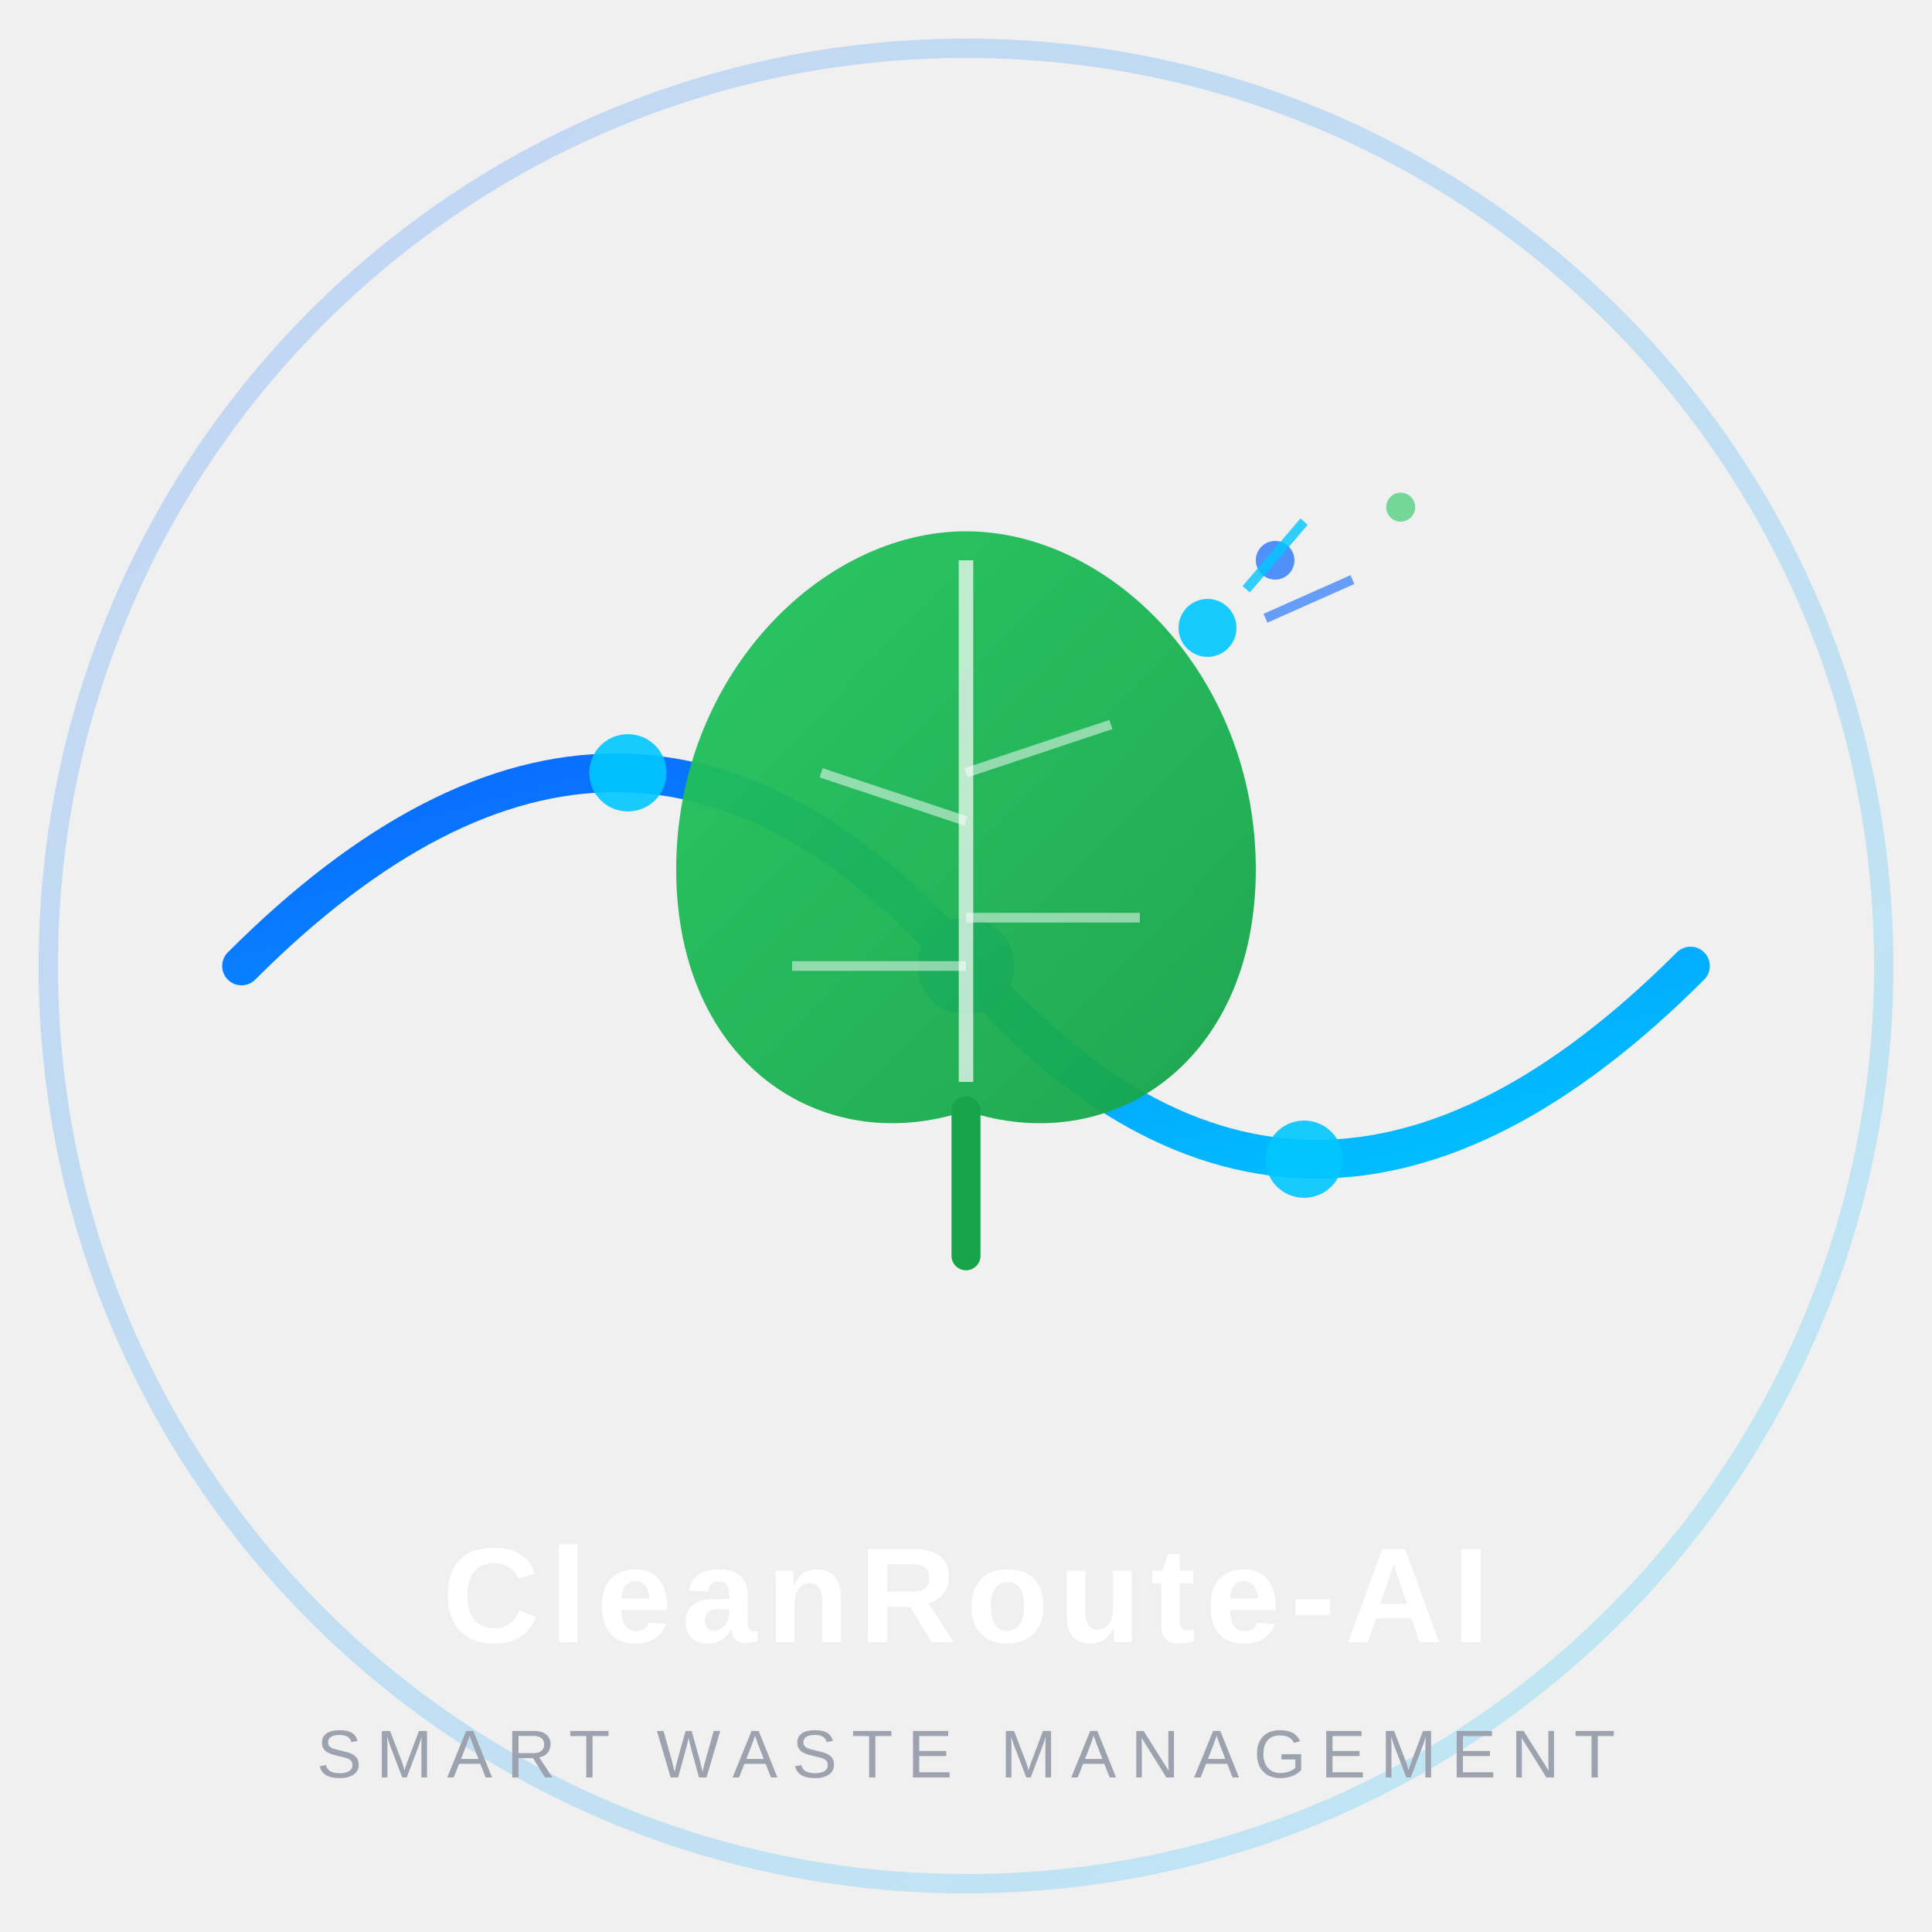
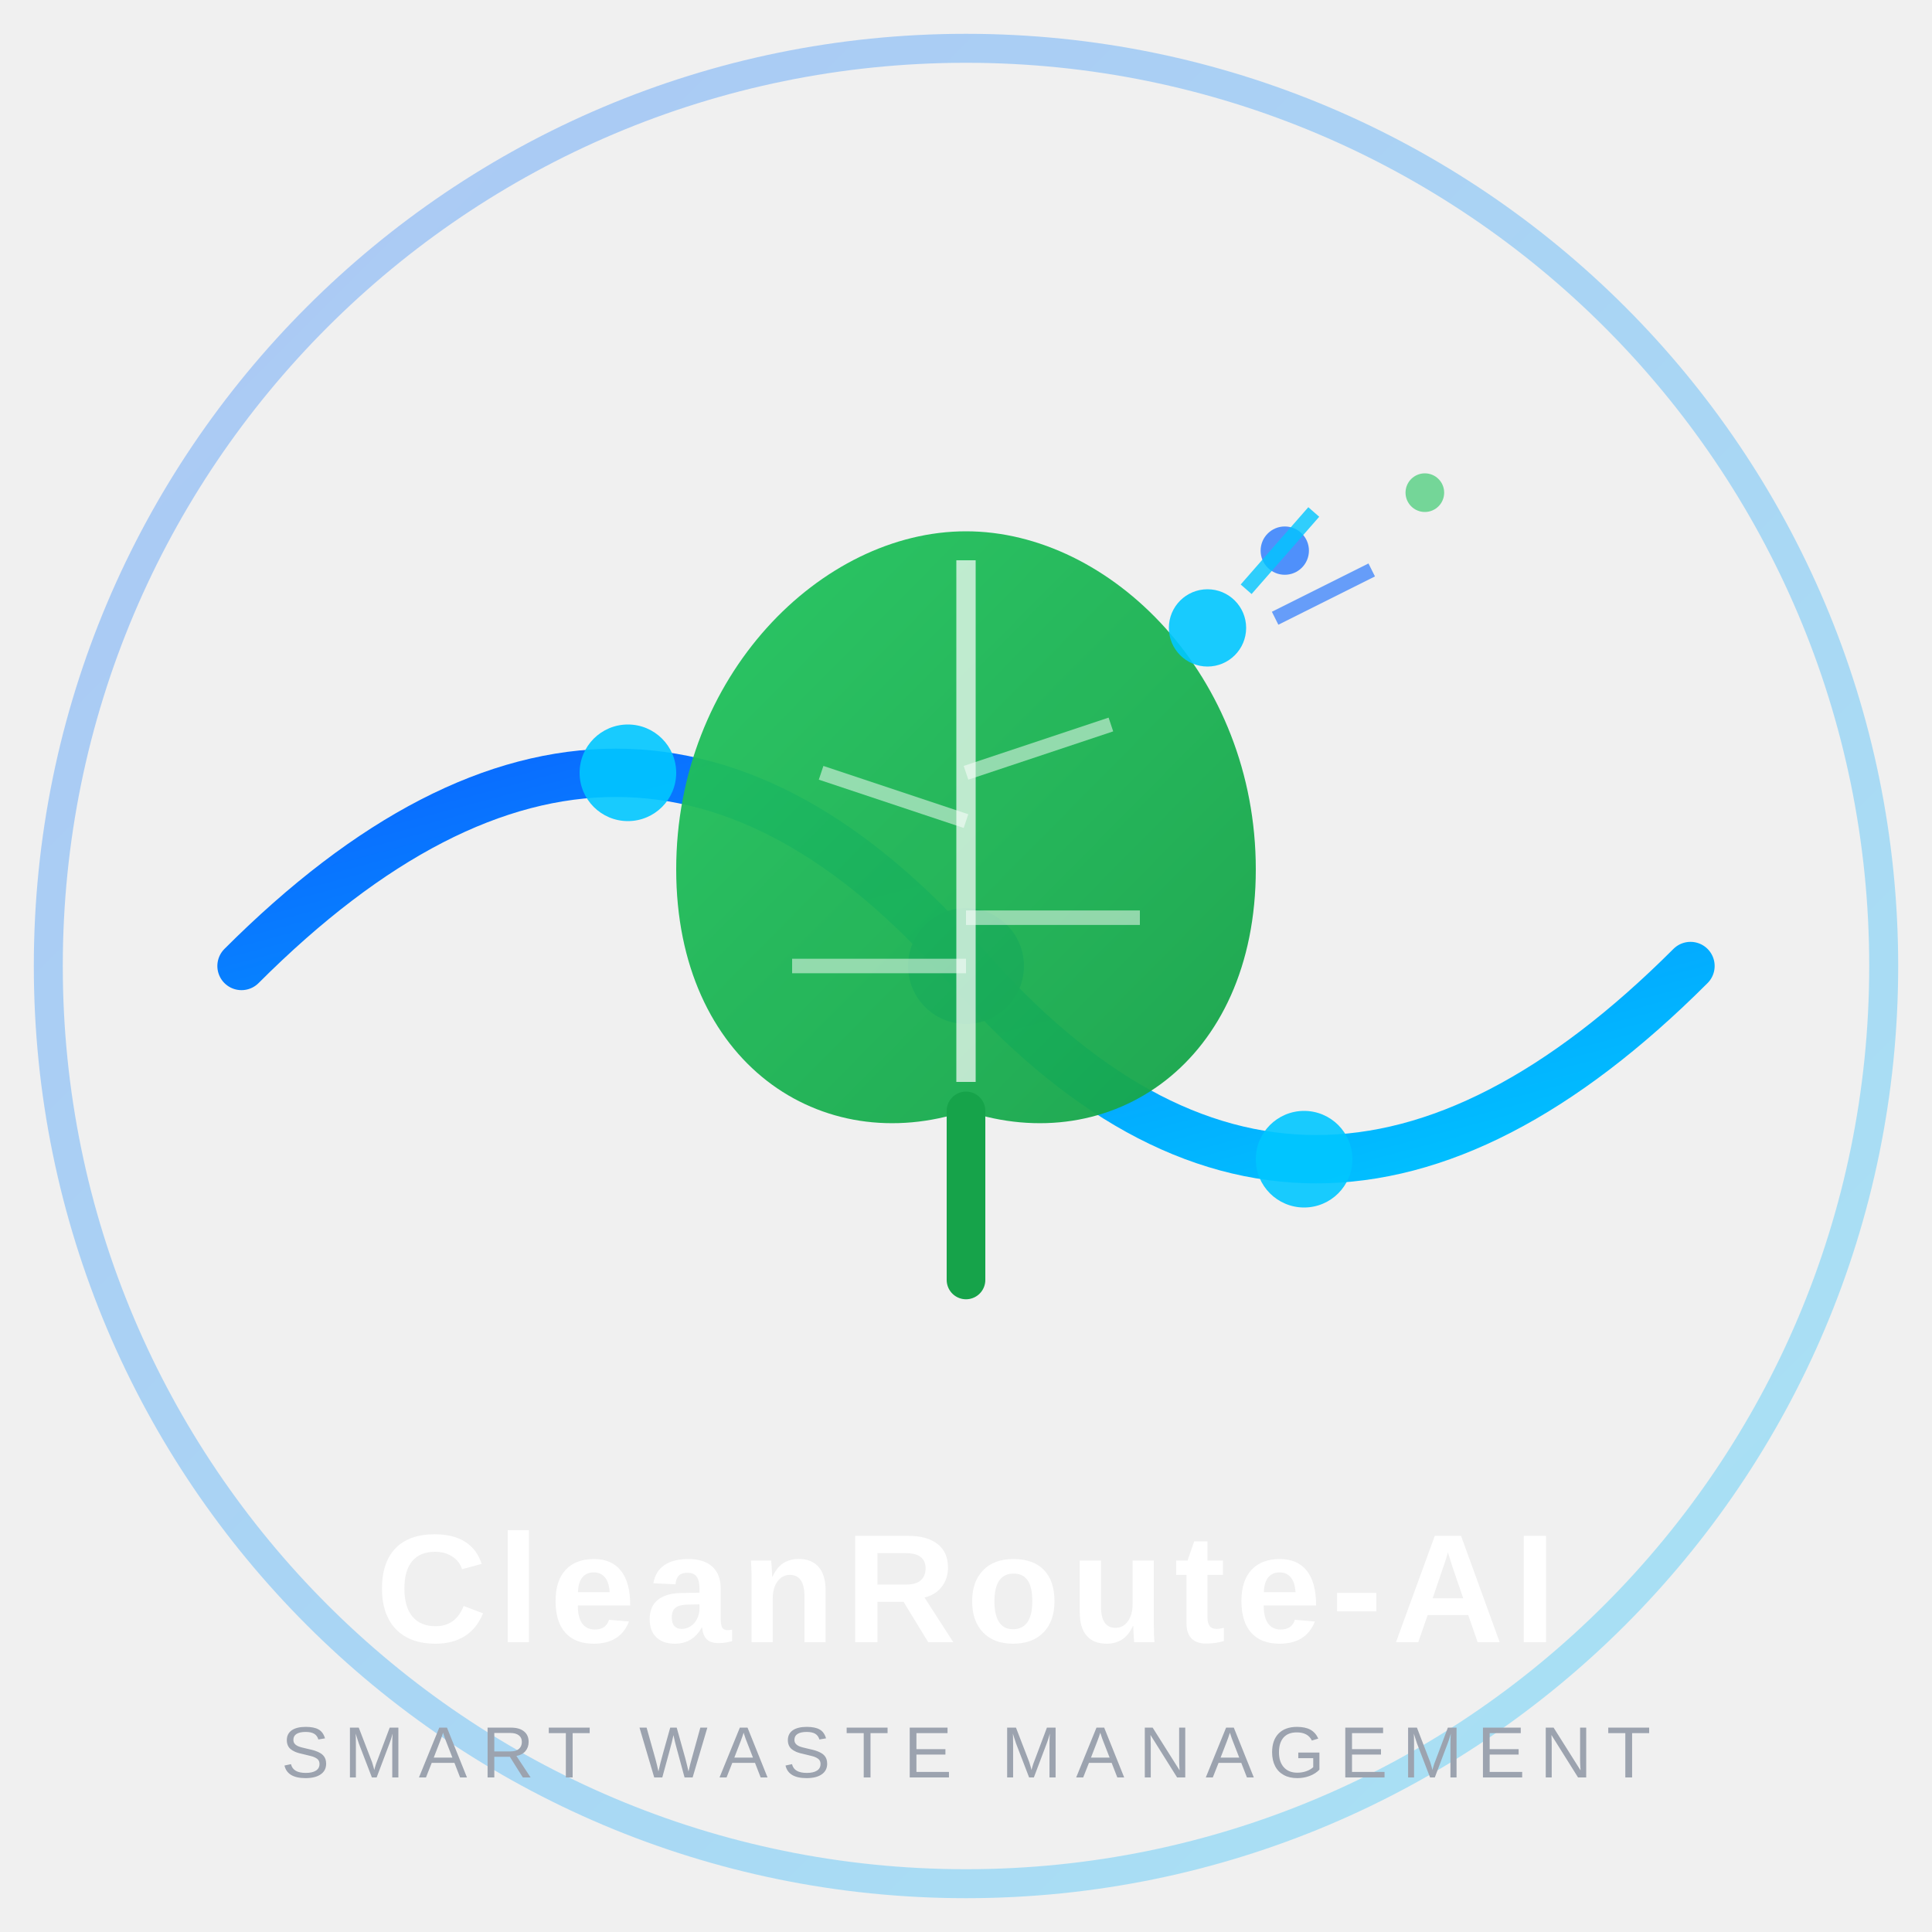
<svg xmlns="http://www.w3.org/2000/svg" viewBox="0 0 400 400">
  <defs>
    <linearGradient id="leafGrad" x1="0%" y1="0%" x2="100%" y2="100%">
      <stop offset="0%" style="stop-color:#22C55E" />
      <stop offset="100%" style="stop-color:#16A34A" />
    </linearGradient>
    <linearGradient id="routeGrad" x1="0%" y1="0%" x2="100%" y2="100%">
      <stop offset="0%" style="stop-color:#0A66FF" />
      <stop offset="100%" style="stop-color:#00C6FF" />
    </linearGradient>
  </defs>
-   <circle cx="200" cy="200" r="190" fill="none" stroke="url(#routeGrad)" stroke-width="4" opacity="0.2" />
-   <path d="M50 200 Q130 120 200 200 Q270 280 350 200" fill="none" stroke="url(#routeGrad)" stroke-width="8" stroke-linecap="round" />
-   <circle cx="130" cy="160" r="8" fill="#00C6FF" opacity="0.9" />
-   <circle cx="200" cy="200" r="10" fill="#0A66FF" opacity="0.9" />
-   <circle cx="270" cy="240" r="8" fill="#00C6FF" opacity="0.9" />
+   <circle cx="200" cy="200" r="190" fill="none" stroke="url(#routeGrad)" stroke-width="6" opacity="0.3" />
+   <path d="M50 200 Q130 120 200 200 Q270 280 350 200" fill="none" stroke="url(#routeGrad)" stroke-width="10" stroke-linecap="round" />
+   <circle cx="130" cy="160" r="10" fill="#00C6FF" opacity="0.9" />
+   <circle cx="200" cy="200" r="12" fill="#0A66FF" opacity="0.9" />
+   <circle cx="270" cy="240" r="10" fill="#00C6FF" opacity="0.9" />
  <path d="M200 110 C230 110 260 140 260 180 C260 220 230 240 200 230 C170 240 140 220 140 180 C140 140 170 110 200 110Z" fill="url(#leafGrad)" opacity="0.95" />
-   <line x1="200" y1="116" x2="200" y2="224" stroke="#FFFFFF" stroke-width="3" opacity="0.7" />
-   <line x1="200" y1="160" x2="230" y2="150" stroke="#FFFFFF" stroke-width="2" opacity="0.5" />
-   <line x1="200" y1="170" x2="170" y2="160" stroke="#FFFFFF" stroke-width="2" opacity="0.5" />
-   <line x1="200" y1="190" x2="236" y2="190" stroke="#FFFFFF" stroke-width="2" opacity="0.5" />
-   <line x1="200" y1="200" x2="164" y2="200" stroke="#FFFFFF" stroke-width="2" opacity="0.5" />
-   <line x1="200" y1="230" x2="200" y2="260" stroke="#16A34A" stroke-width="6" stroke-linecap="round" />
-   <circle cx="250" cy="130" r="6" fill="#00C6FF" opacity="0.9" />
-   <circle cx="264" cy="116" r="4" fill="#0A66FF" opacity="0.7" />
-   <circle cx="290" cy="105" r="3" fill="#22C55E" opacity="0.6" />
-   <line x1="258" y1="122" x2="270" y2="108" stroke="#00C6FF" stroke-width="2" opacity="0.8" />
-   <line x1="262" y1="128" x2="280" y2="120" stroke="#0A66FF" stroke-width="2" opacity="0.6" />
-   <text x="200" y="340" text-anchor="middle" font-family="'Segoe UI', 'Poppins', Arial, sans-serif" font-size="28" font-weight="800" fill="#FFFFFF" letter-spacing="2">
+   <line x1="200" y1="116" x2="200" y2="224" stroke="#FFFFFF" stroke-width="4" opacity="0.7" />
+   <line x1="200" y1="160" x2="230" y2="150" stroke="#FFFFFF" stroke-width="3" opacity="0.5" />
+   <line x1="200" y1="170" x2="170" y2="160" stroke="#FFFFFF" stroke-width="3" opacity="0.5" />
+   <line x1="200" y1="190" x2="236" y2="190" stroke="#FFFFFF" stroke-width="3" opacity="0.5" />
+   <line x1="200" y1="200" x2="164" y2="200" stroke="#FFFFFF" stroke-width="3" opacity="0.5" />
+   <line x1="200" y1="230" x2="200" y2="265" stroke="#16A34A" stroke-width="8" stroke-linecap="round" />
+   <circle cx="250" cy="130" r="8" fill="#00C6FF" opacity="0.9" />
+   <circle cx="266" cy="114" r="5" fill="#0A66FF" opacity="0.7" />
+   <circle cx="295" cy="102" r="4" fill="#22C55E" opacity="0.6" />
+   <line x1="258" y1="122" x2="272" y2="106" stroke="#00C6FF" stroke-width="3" opacity="0.8" />
+   <line x1="264" y1="128" x2="284" y2="118" stroke="#0A66FF" stroke-width="3" opacity="0.6" />
+   <text x="200" y="340" text-anchor="middle" font-family="'Segoe UI', 'Poppins', Arial, sans-serif" font-size="32" font-weight="800" fill="#FFFFFF" letter-spacing="2">
    CleanRoute-AI
  </text>
-   <text x="200" y="368" text-anchor="middle" font-family="'Segoe UI', Arial, sans-serif" font-size="14" fill="#9CA3AF" letter-spacing="3">
+   <text x="200" y="368" text-anchor="middle" font-family="'Segoe UI', Arial, sans-serif" font-size="15" fill="#9CA3AF" letter-spacing="3">
    SMART WASTE MANAGEMENT
  </text>
</svg>
